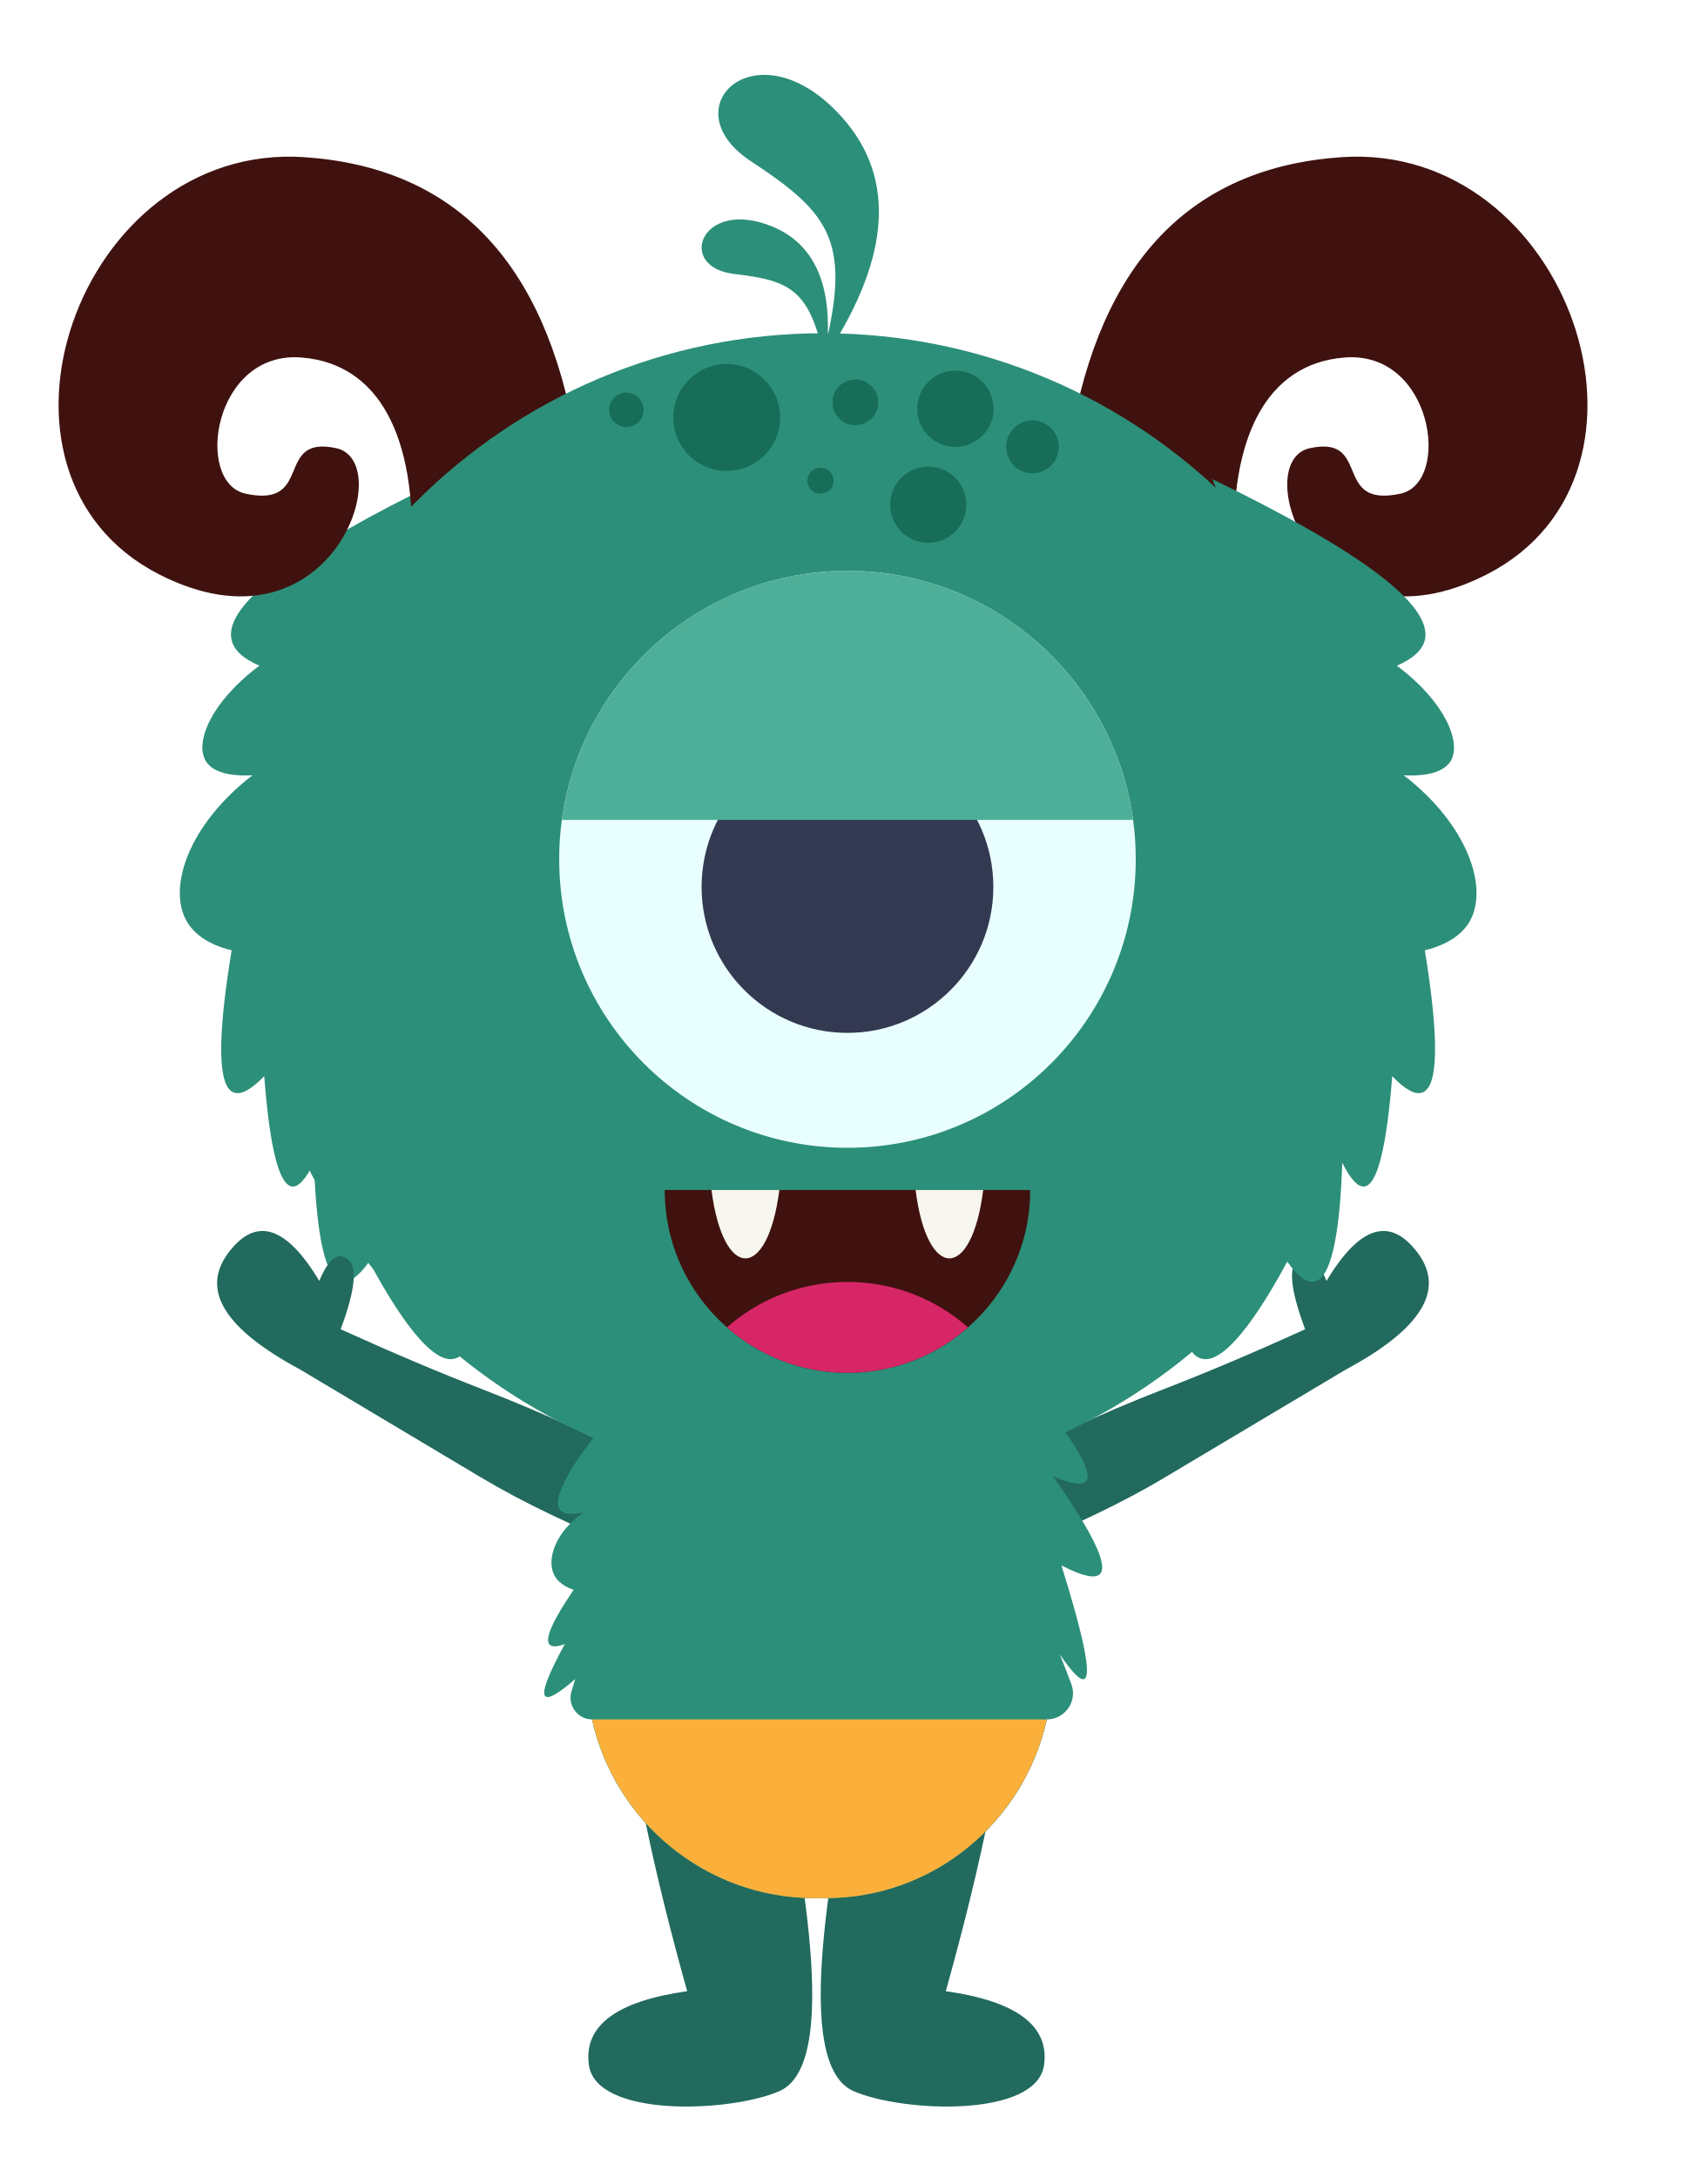
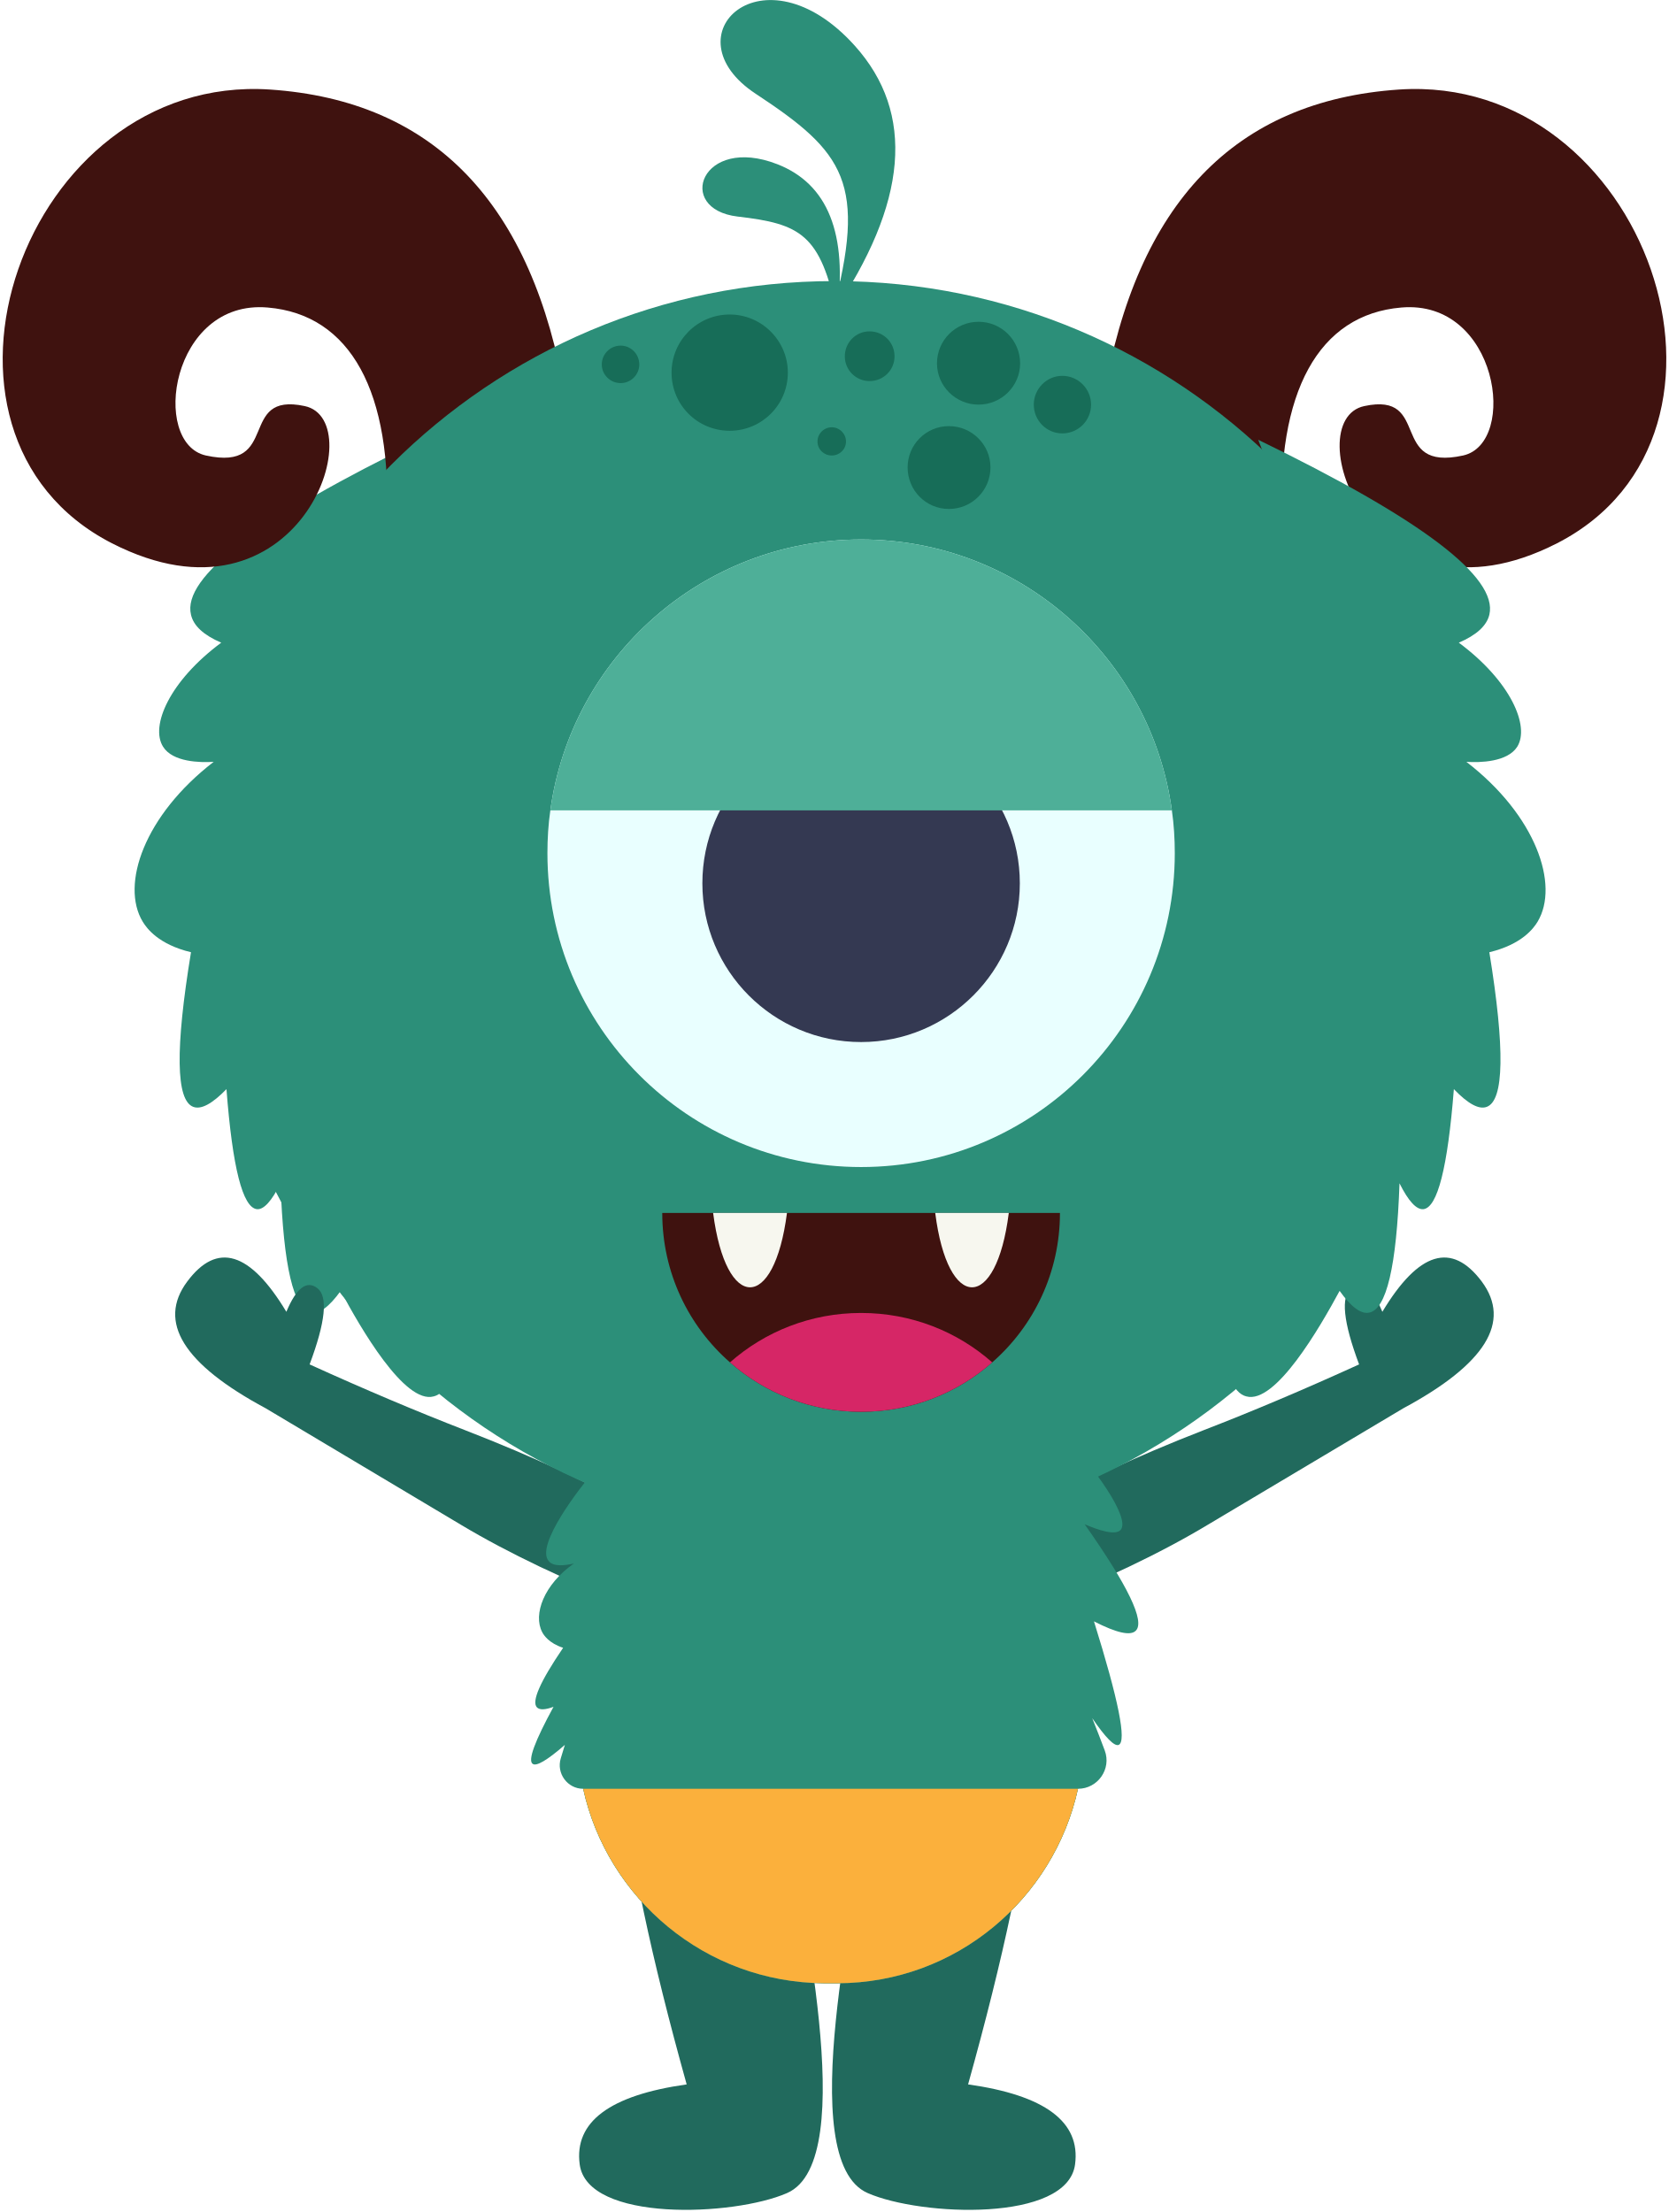
- <svg xmlns="http://www.w3.org/2000/svg" version="1.2" viewBox="0 0 639 815" width="639" height="815">
+ <svg xmlns="http://www.w3.org/2000/svg" version="1.2" viewBox="0 0 574 761" width="574" height="761">
  <style>
		.s0 { fill: #2c8f79 } 
		.s1 { fill: #216a5d } 
		.s2 { fill: #3f120f } 
		.s3 { fill: #e9ffff } 
		.s4 { fill: #343952 } 
		.s5 { fill: #d62666 } 
		.s6 { fill: #f7f7ef } 
		.s7 { fill: #225568 } 
		.s8 { fill: #176d58 } 
		.s9 { fill: #4eaf98 } 
		.s10 { fill: #fbb03c } 
	</style>
  <g id="Object">
    <g id="&lt;Group&gt;">
      <g id="&lt;Group&gt;">
-         <path id="&lt;Path&gt;" class="s0" d="m151.3 309.3c8.6 41.4 41.7 130.4 53.3 186c1.4 6.9 4.2 21.1-1 23.9c-6 3.3-19.6-10.4-27.1-18.6c-1.9 5.3-4.2 7.3-6.3 7.8c-10 2.8-25.3-23.7-32-36.3q-6 8.3-10.2 7.5q-9-1.6-10.5-44.5q-4.6 9.2-8.1 8.9q-7.4-0.8-10.5-41.3q-7.4 7.6-11.4 6.1q-9-3.3-0.8-53.2c-11.2-2.7-15.2-8.2-16.6-10.5c-7.7-12.7 0.5-36.6 24.4-55c-4.7 0.3-14.1 0.1-17.4-5.2c-4.5-7.1 2.2-22.6 20-35.8q-9.1-3.9-10.4-9.6q-4.7-19.4 79.4-60.2c-22.5 57.2-21 100.4-14.8 130z" />
-         <path id="&lt;Path&gt;" class="s1" d="m292 562.3q-2.2 45.1 1.1 93.9c1.4 21.9 24.7 115-1.4 126.3c-18.3 8-68.7 10.1-71.3-9.9q-2.9-21.9 36.8-27.5q-18.4-65.9-22.2-105.3q-3.9-41.7-2.7-116.3z" />
-         <path id="&lt;Path&gt;" class="s1" d="m378.9 523.5q1.2 74.6-2.7 116.3q-3.8 39.4-22.2 105.3q39.7 5.6 36.8 27.5c-2.6 20-53 17.9-71.3 9.9c-26.1-11.3-2.8-104.4-1.4-126.3q3.3-48.8 1.1-93.9z" />
+         <path id="&lt;Path&gt;" class="s0" d="m130.3 281.3c8.6 41.4 41.7 130.4 53.3 186c1.4 6.9 4.2 21.1-1 23.9c-6 3.3-19.6-10.4-27.1-18.6c-1.9 5.3-4.2 7.3-6.3 7.8c-10 2.8-25.3-23.7-32-36.3q-6 8.3-10.2 7.5q-9-1.6-10.5-44.5q-4.6 9.2-8.1 8.9q-7.4-0.8-10.5-41.3q-7.4 7.6-11.4 6.1q-9-3.3-0.8-53.2c-11.2-2.7-15.2-8.2-16.6-10.5c-7.7-12.7 0.5-36.6 24.4-55c-4.7 0.3-14.1 0.1-17.4-5.2c-4.5-7.1 2.2-22.6 20-35.8q-9.1-3.9-10.4-9.6q-4.7-19.4 79.4-60.2c-22.5 57.2-21 100.4-14.8 130z" />
+         <path id="&lt;Path&gt;" class="s1" d="m271 534.3q-2.2 45.1 1.1 93.9c1.4 21.9 24.7 115-1.4 126.3c-18.3 8-68.7 10.1-71.3-9.9q-2.9-21.9 36.8-27.5q-18.4-65.9-22.2-105.3q-3.9-41.7-2.7-116.3z" />
+         <path id="&lt;Path&gt;" class="s1" d="m357.9 495.5q1.2 74.6-2.7 116.3q-3.8 39.4-22.2 105.3q39.7 5.6 36.8 27.5c-2.6 20-53 17.9-71.3 9.9c-26.1-11.3-2.8-104.4-1.4-126.3q3.3-48.8 1.1-93.9z" />
        <g id="&lt;Group&gt;">
-           <path id="&lt;Path&gt;" class="s2" d="m400.6 164.9q16.9-100.4 101.7-106.1c84.8-5.6 127.8 118.4 54.3 156.1c-64.2 32.8-89.6-42.3-66.3-47.2c23.3-5 8.1 22.7 34 17c19-4.3 12-53.8-21.3-50.9c-28.4 2.4-43.1 28.9-41 74.9q2.2 45.9-65.7-17.7z" />
-           <path id="&lt;Path&gt;" class="s2" d="m219.8 191q-67.9 63.6-65.8 17.7c2.2-46-12.5-72.5-40.9-74.9c-33.3-2.9-40.4 46.6-21.3 50.9c25.9 5.7 10.7-22 34-17c23.3 4.9-2.1 80-66.3 47.2c-73.5-37.7-30.5-161.7 54.3-156.1q84.8 5.7 101.7 106.1z" />
+           <path id="&lt;Path&gt;" class="s2" d="m379.6 136.9q16.9-100.4 101.7-106.1c84.8-5.6 127.8 118.4 54.3 156.1c-64.2 32.8-89.6-42.3-66.3-47.2c23.3-5 8.1 22.7 34 17c19-4.3 12-53.8-21.3-50.9c-28.4 2.4-43.1 28.9-41 74.9q2.2 45.9-65.7-17.7z" />
+           <path id="&lt;Path&gt;" class="s2" d="m198.8 163q-67.9 63.6-65.8 17.7c2.2-46-12.5-72.5-40.9-74.9c-33.3-2.9-40.4 46.6-21.3 50.9c25.9 5.7 10.7-22 34-17c23.3 4.9-2.1 80-66.3 47.2c-73.5-37.7-30.5-161.7 54.3-156.1q84.8 5.7 101.7 106.1z" />
        </g>
-         <path id="&lt;Path&gt;" class="s1" d="m373.8 548.7q25.3-14.7 61.3-28.7q25.1-9.7 53.4-22.6q-8.2-21.9-2.7-26.2q5.5-4.3 10.7 8.1q18.7-31.1 34.2-10.4q15.4 20.8-27 43.6q-43 25.6-67.3 40.1q-24.1 14.5-60.2 28.7z" />
-         <path id="&lt;Path&gt;" class="s1" d="m239.8 581.3q-36-14.2-60.2-28.7q-24.3-14.5-67.2-40.1q-42.5-22.8-27-43.6q15.4-20.7 34.1 10.4q5.2-12.4 10.7-8.1q5.5 4.3-2.7 26.2q28.4 12.9 53.4 22.6q36.1 14 61.4 28.7z" />
-         <path id="&lt;Path&gt;" class="s0" d="m391.8 643.4c-8.3 37.8-41.8 66.8-82.7 66.9h-1q-1.9 0-3.7 0c-40.9-0.3-74.5-29.2-82.8-66.9c-1.8-8.2-2.4-16.8-1.7-25.7l1.1-13.1l6.1-72.5l0.4-4.3h158.5l6.4 76.3l1.1 13.6c0.8 8.9 0.1 17.5-1.7 25.7z" />
-         <path id="&lt;Path&gt;" class="s0" d="m523.7 340.3c0 119-96.5 215.6-215.6 215.6c-119.1 0-215.6-96.6-215.6-215.6c0-119.1 96.5-215.6 215.6-215.6c119.1 0 215.6 96.5 215.6 215.6z" />
-         <path id="&lt;Path&gt;" class="s0" d="m411.7 589q-2.7 2.8-14.4-3.2q12.7 40.7 8.5 42.5q-2.2 0.9-9.1-9.2q2.4 6 4.3 11.1c2.4 6.4-2.4 13.2-9.2 13.2c-8.3 37.8-41.8 66.8-82.7 66.9h-1q-1.9 0-3.7 0c-40.9-0.3-74.5-29.2-82.8-66.9c-5.4 0-9.3-5.3-7.7-10.5q0.7-2.2 1.4-4.6q-9.2 8-11.1 6.5q-2.5-1.8 7.2-19.6q-4.3 1.6-5.7 0.2q-2.9-3 9-20.5c-4.9-1.6-6.7-4.4-7.2-5.4c-3.2-6.1 0.6-16.4 10.9-23.6c-3.1 0.7-7.1 1.2-8.7-0.9c-4.6-5.5 11-25.5 15.5-30.7q0.9-1.2 1.9-2.2q2.1-2.3 4.4-4.3c37.5-34.2 119.4-40.5 156-4.9c9.2 8.9 22.5 27.3 19 31.4c-1.8 2.1-7.7 0.1-12.4-1.9q22.4 31.8 17.6 36.6z" />
-         <path id="&lt;Path&gt;" class="s3" d="m425.1 321.5c0 59.6-48.3 108-107.9 108c-59.6 0-107.9-48.4-107.9-108c0-4.9 0.3-9.9 1-14.7c7.2-52.6 52.3-93.2 106.9-93.2c54.6 0 99.7 40.6 106.9 93.2c0.7 4.8 1 9.8 1 14.7z" />
-         <path id="&lt;Path&gt;" class="s4" d="m371.8 331.9c0 30.1-24.5 54.6-54.6 54.6c-30.2 0-54.6-24.5-54.6-54.6c0-30.2 24.4-54.6 54.6-54.6c30.1 0 54.6 24.4 54.6 54.6z" />
+         <path id="&lt;Path&gt;" class="s1" d="m352.8 520.7q25.3-14.7 61.3-28.7q25.1-9.7 53.4-22.6q-8.2-21.9-2.7-26.2q5.5-4.3 10.7 8.1q18.7-31.1 34.2-10.4q15.4 20.8-27 43.6q-43 25.6-67.3 40.1q-24.1 14.5-60.2 28.7z" />
+         <path id="&lt;Path&gt;" class="s1" d="m218.8 553.3q-36-14.2-60.2-28.7q-24.3-14.5-67.2-40.1q-42.5-22.8-27-43.6q15.4-20.7 34.1 10.4q5.2-12.4 10.7-8.1q5.5 4.3-2.7 26.2q28.4 12.9 53.4 22.6q36.1 14 61.4 28.7z" />
+         <path id="&lt;Path&gt;" class="s0" d="m370.8 615.4c-8.3 37.8-41.8 66.8-82.7 66.9h-1q-1.9 0-3.7 0c-40.9-0.3-74.5-29.2-82.8-66.9c-1.8-8.2-2.4-16.8-1.7-25.7l1.1-13.1l6.1-72.5l0.4-4.3h158.5l6.4 76.3l1.1 13.6c0.8 8.9 0.1 17.5-1.7 25.7z" />
+         <path id="&lt;Path&gt;" class="s0" d="m502.7 312.3c0 119-96.5 215.6-215.6 215.6c-119.1 0-215.6-96.6-215.6-215.6c0-119.1 96.5-215.6 215.6-215.6c119.1 0 215.6 96.5 215.6 215.6z" />
+         <path id="&lt;Path&gt;" class="s0" d="m390.7 561q-2.7 2.8-14.4-3.2q12.7 40.7 8.5 42.5q-2.2 0.9-9.1-9.2q2.4 6 4.3 11.1c2.4 6.4-2.4 13.2-9.2 13.2c-8.3 37.8-41.8 66.8-82.7 66.9h-1q-1.9 0-3.7 0c-40.9-0.3-74.5-29.2-82.8-66.9c-5.4 0-9.3-5.3-7.7-10.5q0.7-2.2 1.4-4.6q-9.2 8-11.1 6.5q-2.5-1.8 7.2-19.6q-4.3 1.6-5.7 0.2q-2.9-3 9-20.5c-4.9-1.6-6.7-4.4-7.2-5.4c-3.2-6.1 0.6-16.4 10.9-23.6c-3.1 0.7-7.1 1.2-8.7-0.9c-4.6-5.5 11-25.5 15.5-30.7q0.9-1.2 1.9-2.2q2.1-2.3 4.4-4.3c37.5-34.2 119.4-40.5 156-4.9c9.2 8.9 22.5 27.3 19 31.4c-1.8 2.1-7.7 0.1-12.4-1.9q22.4 31.8 17.6 36.6z" />
+         <path id="&lt;Path&gt;" class="s3" d="m404.1 293.5c0 59.6-48.3 108-107.9 108c-59.6 0-107.9-48.4-107.9-108c0-4.9 0.3-9.9 1-14.7c7.2-52.6 52.3-93.2 106.9-93.2c54.6 0 99.7 40.6 106.9 93.2c0.7 4.8 1 9.8 1 14.7z" />
+         <path id="&lt;Path&gt;" class="s4" d="m350.8 303.9c0 30.1-24.5 54.6-54.6 54.6c-30.2 0-54.6-24.5-54.6-54.6c0-30.2 24.4-54.6 54.6-54.6c30.1 0 54.6 24.4 54.6 54.6z" />
        <g id="&lt;Group&gt;">
-           <path id="&lt;Path&gt;" class="s2" d="m385.6 445.3c0 20.5-9 38.9-23.3 51.4c-12 10.6-27.8 17-45.1 17c-17.3 0-33.1-6.4-45.1-17c-14.3-12.5-23.3-30.9-23.3-51.4z" />
-           <path id="&lt;Path&gt;" class="s5" d="m362.3 496.7c-12 10.6-27.8 17-45.1 17c-17.3 0-33.1-6.4-45.1-17c12-10.6 27.8-17 45.1-17c17.3 0 33.1 6.4 45.1 17z" />
+           <path id="&lt;Path&gt;" class="s2" d="m364.6 417.3c0 20.5-9 38.9-23.3 51.4c-12 10.6-27.8 17-45.1 17c-17.3 0-33.1-6.4-45.1-17c-14.3-12.5-23.3-30.9-23.3-51.4z" />
+           <path id="&lt;Path&gt;" class="s5" d="m341.3 468.7c-12 10.6-27.8 17-45.1 17c-17.3 0-33.1-6.4-45.1-17c12-10.6 27.8-17 45.1-17c17.3 0 33.1 6.4 45.1 17z" />
          <g id="&lt;Group&gt;">
-             <path id="&lt;Path&gt;" class="s6" d="m291.7 445.3c-4.4 34.1-21 34.1-25.4 0z" />
-             <path id="&lt;Path&gt;" class="s6" d="m368 445.3c-4.3 34.1-21 34.1-25.3 0z" />
+             <path id="&lt;Path&gt;" class="s6" d="m270.7 417.3c-4.4 34.1-21 34.1-25.4 0z" />
+             <path id="&lt;Path&gt;" class="s6" d="m347 417.3c-4.3 34.1-21 34.1-25.3 0z" />
          </g>
        </g>
-         <path id="&lt;Path&gt;" class="s3" d="m333.3 675.1c0 16.1-13 29.1-29.1 29.1c-16 0-29.1-13-29.1-29.1c0-16 13.1-29.1 29.1-29.1c16.1 0 29.1 13.1 29.1 29.1z" />
-         <path id="&lt;Path&gt;" class="s7" d="m321 681.2c0 9.2-7.5 16.7-16.8 16.7c-9.2 0-16.7-7.5-16.7-16.7c0-9.3 7.5-16.7 16.7-16.7c9.3 0 16.8 7.4 16.8 16.7z" />
-         <path id="&lt;Path&gt;" class="s3" d="m315.2 675.3c0 3.1-2.6 5.7-5.8 5.7c-3.1 0-5.7-2.6-5.7-5.7c0-3.2 2.6-5.7 5.7-5.7c3.2 0 5.8 2.5 5.8 5.7z" />
+         <path id="&lt;Path&gt;" class="s3" d="m312.3 647.1c0 16.1-13 29.1-29.1 29.1c-16 0-29.1-13-29.1-29.1c0-16 13.1-29.1 29.1-29.1c16.1 0 29.1 13.1 29.1 29.1z" />
+         <path id="&lt;Path&gt;" class="s7" d="m300 653.2c0 9.2-7.5 16.7-16.8 16.7c-9.2 0-16.7-7.5-16.7-16.7c0-9.3 7.5-16.7 16.7-16.7c9.3 0 16.8 7.4 16.8 16.7z" />
+         <path id="&lt;Path&gt;" class="s3" d="m294.2 647.3c0 3.1-2.6 5.7-5.8 5.7c-3.1 0-5.7-2.6-5.7-5.7c0-3.2 2.6-5.7 5.7-5.7c3.2 0 5.8 2.5 5.8 5.7z" />
        <g id="&lt;Group&gt;">
-           <path id="&lt;Path&gt;" class="s8" d="m361.7 188.8c0 7.9-6.4 14.3-14.3 14.3c-7.9 0-14.2-6.4-14.2-14.3c0-7.8 6.3-14.2 14.2-14.2c7.9 0 14.3 6.4 14.3 14.2z" />
-           <path id="&lt;Path&gt;" class="s8" d="m292 156.2c0 11.1-9 20-20 20c-11.1 0-20-8.9-20-20c0-11 8.9-20 20-20c11 0 20 9 20 20z" />
-           <path id="&lt;Path&gt;" class="s8" d="m312 179.9c0 2.7-2.2 4.8-4.9 4.8c-2.7 0-4.9-2.1-4.9-4.8c0-2.7 2.2-4.9 4.9-4.9c2.7 0 4.9 2.2 4.9 4.9z" />
-           <path id="&lt;Path&gt;" class="s8" d="m240.9 153.4c0 3.5-2.9 6.4-6.4 6.4c-3.6 0-6.5-2.9-6.5-6.4c0-3.6 2.9-6.5 6.5-6.5c3.5 0 6.4 2.9 6.4 6.5z" />
-           <path id="&lt;Path&gt;" class="s8" d="m328.7 150.6c0 4.7-3.8 8.5-8.6 8.5c-4.7 0-8.5-3.8-8.5-8.5c0-4.8 3.8-8.6 8.5-8.6c4.8 0 8.6 3.8 8.6 8.6z" />
-           <path id="&lt;Path&gt;" class="s8" d="m371.9 153c0 7.8-6.4 14.2-14.3 14.2c-7.9 0-14.3-6.4-14.3-14.2c0-7.9 6.4-14.3 14.3-14.3c7.9 0 14.3 6.4 14.3 14.3z" />
-           <path id="&lt;Path&gt;" class="s8" d="m396.3 167.2c0 5.5-4.4 9.9-9.9 9.9c-5.4 0-9.8-4.4-9.8-9.9c0-5.4 4.4-9.9 9.8-9.9c5.5 0 9.9 4.5 9.9 9.9z" />
+           <path id="&lt;Path&gt;" class="s8" d="m340.7 160.8c0 7.9-6.4 14.3-14.3 14.3c-7.9 0-14.2-6.4-14.2-14.3c0-7.8 6.3-14.2 14.2-14.2c7.9 0 14.3 6.4 14.3 14.2z" />
+           <path id="&lt;Path&gt;" class="s8" d="m271 128.2c0 11.1-9 20-20 20c-11.1 0-20-8.9-20-20c0-11 8.9-20 20-20c11 0 20 9 20 20z" />
+           <path id="&lt;Path&gt;" class="s8" d="m291 151.9c0 2.7-2.2 4.8-4.9 4.8c-2.7 0-4.9-2.1-4.9-4.8c0-2.7 2.2-4.9 4.9-4.9c2.7 0 4.9 2.2 4.9 4.9z" />
+           <path id="&lt;Path&gt;" class="s8" d="m219.9 125.4c0 3.5-2.9 6.4-6.4 6.4c-3.6 0-6.5-2.9-6.5-6.4c0-3.6 2.9-6.5 6.5-6.5c3.5 0 6.4 2.9 6.4 6.5z" />
+           <path id="&lt;Path&gt;" class="s8" d="m307.7 122.6c0 4.7-3.8 8.5-8.6 8.5c-4.7 0-8.5-3.8-8.5-8.5c0-4.8 3.8-8.6 8.5-8.6c4.8 0 8.6 3.8 8.6 8.6z" />
+           <path id="&lt;Path&gt;" class="s8" d="m350.9 125c0 7.8-6.4 14.2-14.3 14.2c-7.9 0-14.3-6.4-14.3-14.2c0-7.9 6.4-14.3 14.3-14.3c7.9 0 14.3 6.4 14.3 14.3z" />
+           <path id="&lt;Path&gt;" class="s8" d="m375.3 139.2c0 5.5-4.4 9.9-9.9 9.9c-5.4 0-9.8-4.4-9.8-9.9c0-5.4 4.4-9.9 9.8-9.9c5.5 0 9.9 4.5 9.9 9.9z" />
        </g>
-         <path id="&lt;Path&gt;" class="s9" d="m424.1 306.8h-213.8c7.2-52.6 52.3-93.2 106.9-93.2c54.6 0 99.7 40.6 106.9 93.2z" />
+         <path id="&lt;Path&gt;" class="s9" d="m403.1 278.8h-213.8c7.2-52.6 52.3-93.2 106.9-93.2c54.6 0 99.7 40.6 106.9 93.2z" />
        <g id="&lt;Group&gt;">
-           <path id="&lt;Path&gt;" class="s0" d="m281 60.3c-30.6-20.1 2.6-51.5 34-16.6q31.4 34.9-7.8 92.5c12.2-45.4 4.3-55.8-26.2-75.9z" />
-           <path id="&lt;Path&gt;" class="s0" d="m274.7 102.5c-21.7-2.6-12.4-28.2 13.7-18q26.1 10.2 20.5 51.5c-5.6-27.5-12.6-31-34.2-33.5z" />
+           <path id="&lt;Path&gt;" class="s0" d="m260 32.3c-30.6-20.1 2.6-51.5 34-16.6q31.4 34.9-7.8 92.5c12.2-45.4 4.3-55.8-26.2-75.9z" />
+           <path id="&lt;Path&gt;" class="s0" d="m253.7 74.5c-21.7-2.6-12.4-28.2 13.7-18q26.1 10.2 20.5 51.5c-5.6-27.5-12.6-31-34.2-33.5z" />
        </g>
-         <path id="&lt;Path&gt;" class="s0" d="m453.8 179.3q84.1 40.8 79.5 60.2q-1.4 5.7-10.5 9.6c17.8 13.2 24.5 28.7 20.1 35.8c-3.4 5.3-12.8 5.5-17.5 5.2c23.9 18.4 32.1 42.3 24.5 55c-1.4 2.3-5.4 7.8-16.6 10.5q8.1 49.9-0.9 53.2q-4 1.5-11.3-6.1q-3.2 40.5-10.5 41.3q-3.6 0.3-8.2-8.9q-1.5 42.9-10.5 44.5q-4.2 0.8-10.1-7.5c-6.8 12.6-22.1 39.1-32.1 36.3c-2.1-0.5-4.4-2.5-6.2-7.8c-7.6 8.2-21.2 21.9-27.2 18.6c-5.1-2.8-2.4-17-1-23.9c11.6-55.6 44.8-144.6 53.4-186c6.2-29.6 7.6-72.8-14.9-130z" />
-         <path id="&lt;Path&gt;" class="s10" d="m391.8 643.4c-8.3 37.8-41.8 66.8-82.7 66.9h-1q-1.9 0-3.7 0c-40.9-0.3-74.5-29.2-82.8-66.9z" />
+         <path id="&lt;Path&gt;" class="s0" d="m432.8 151.3q84.1 40.8 79.5 60.2q-1.4 5.7-10.5 9.6c17.8 13.2 24.5 28.7 20.1 35.8c-3.4 5.3-12.8 5.5-17.5 5.2c23.9 18.4 32.1 42.3 24.5 55c-1.4 2.3-5.4 7.8-16.6 10.5q8.1 49.9-0.9 53.2q-4 1.5-11.3-6.1q-3.2 40.5-10.5 41.3q-3.6 0.3-8.2-8.9q-1.5 42.9-10.5 44.5q-4.2 0.8-10.1-7.5c-6.8 12.6-22.1 39.1-32.1 36.3c-2.1-0.5-4.4-2.5-6.2-7.8c-7.6 8.2-21.2 21.9-27.2 18.6c-5.1-2.8-2.4-17-1-23.9c11.6-55.6 44.8-144.6 53.4-186c6.2-29.6 7.6-72.8-14.9-130z" />
+         <path id="&lt;Path&gt;" class="s10" d="m370.8 615.4c-8.3 37.8-41.8 66.8-82.7 66.9h-1q-1.9 0-3.7 0c-40.9-0.3-74.5-29.2-82.8-66.9z" />
      </g>
    </g>
  </g>
</svg>
